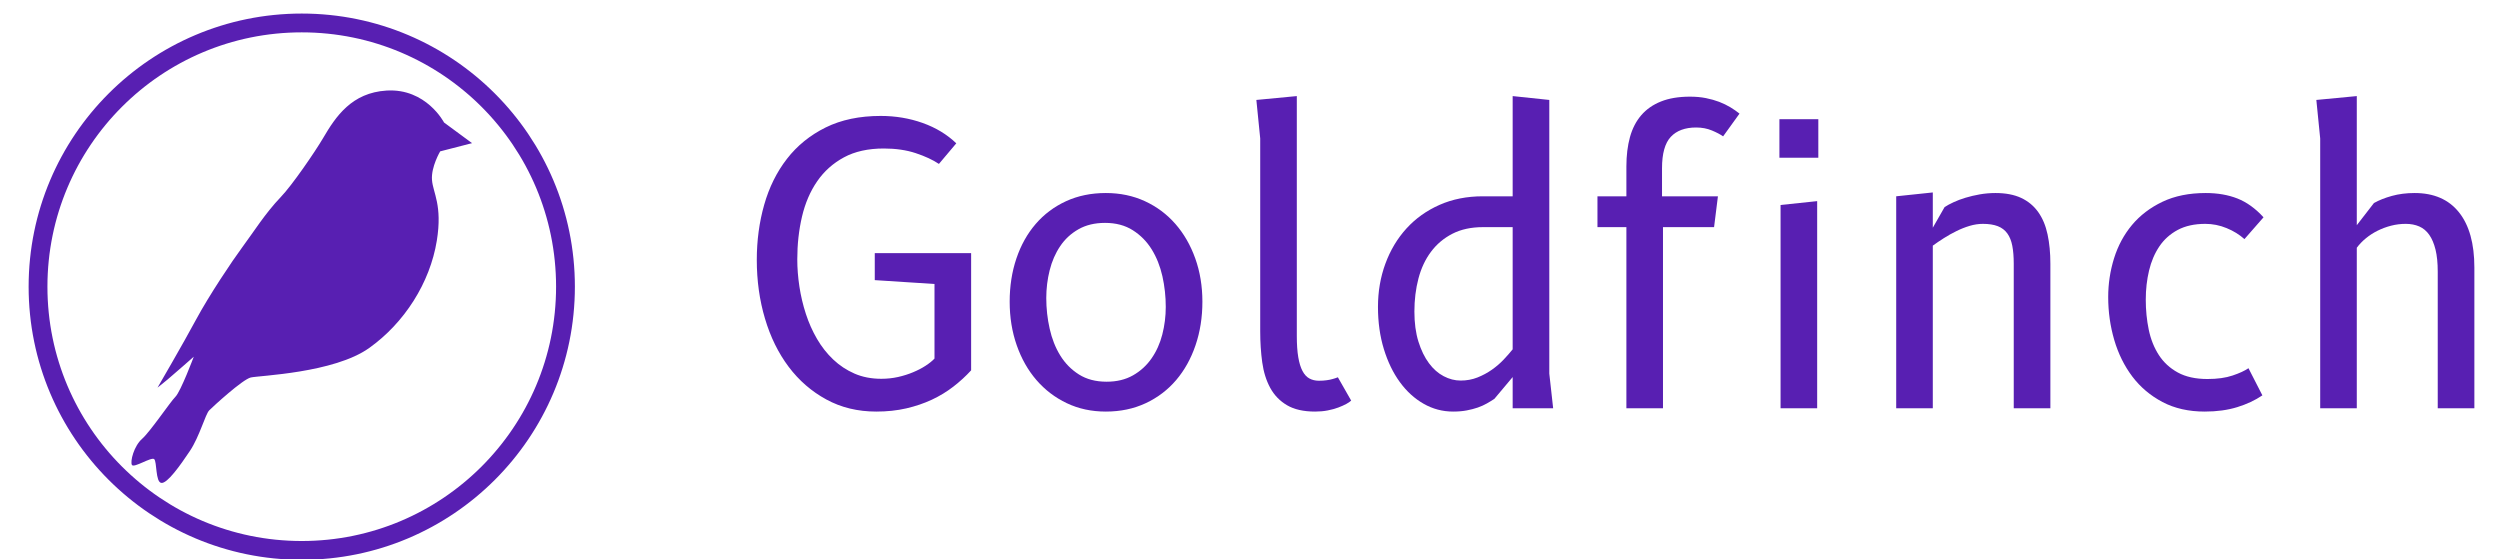
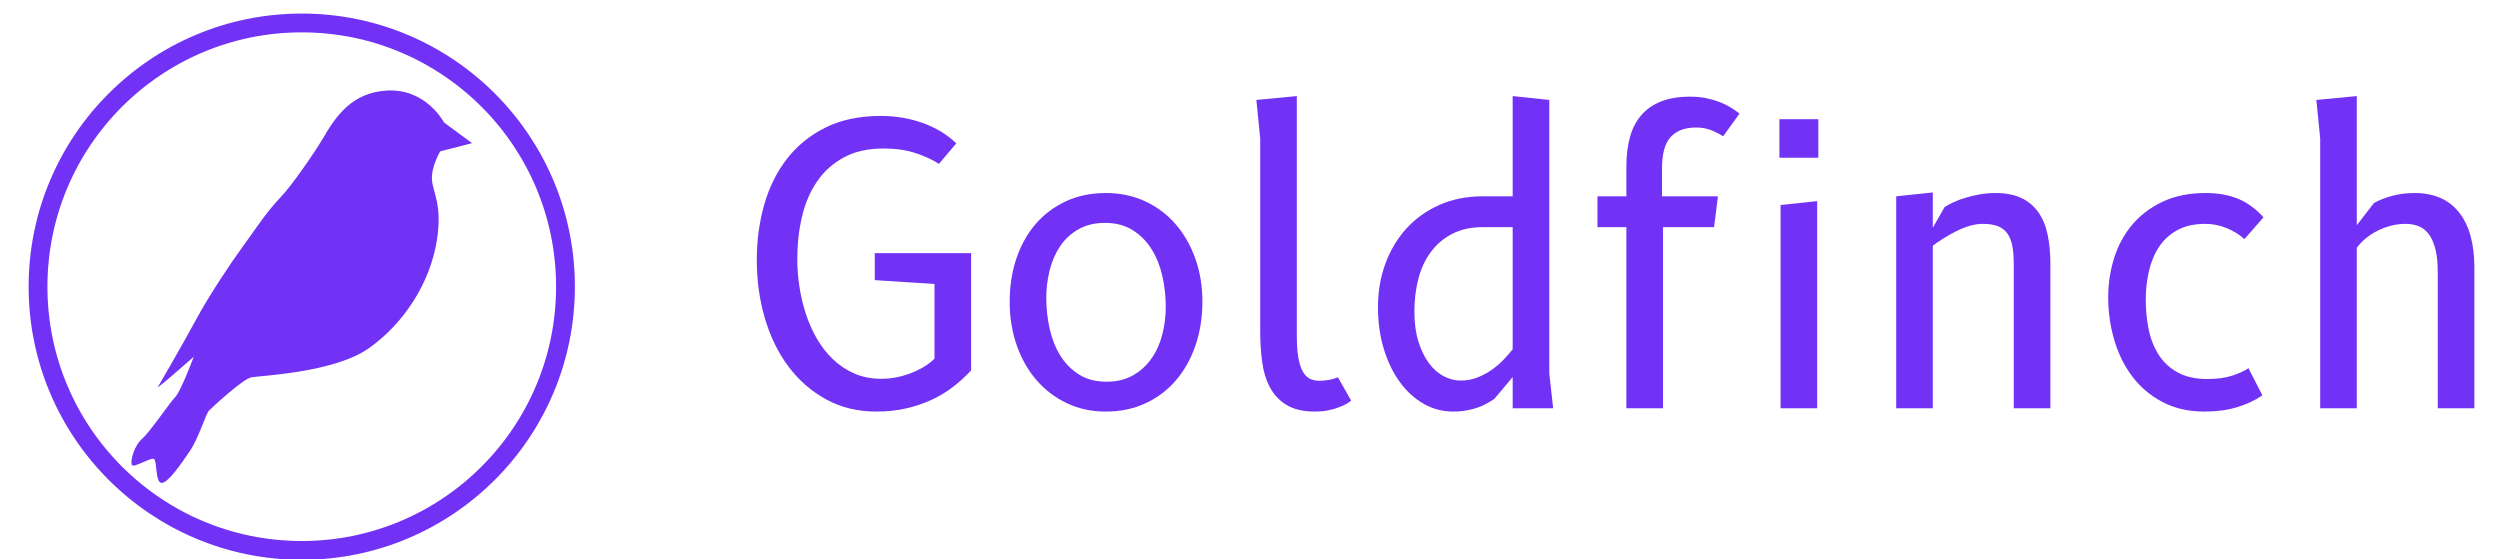
<svg xmlns="http://www.w3.org/2000/svg" version="1.1" width="694" height="155" viewBox="0 0 694 155" id="svg11">
  <defs id="defs11" />
  <g id="g11" transform="translate(-652.0833,2.083333)">
    <svg xml:space="preserve" width="2000" height="155" data-version="2" data-id="lg_XoNTP8uasvUBcNoI1b" viewBox="0 0 694 155" x="0" y="0" version="1.1" id="svg10">
      <rect width="100%" height="100%" fill="transparent" id="rect1" x="0" y="0" />
-       <circle r="84.15" fill="none" stroke="#581fb2" stroke-width="6" transform="matrix(0.87,0,0,0.87,82.85,77.5)" id="circle1" cx="0" cy="0" />
-       <path fill="#581fb2" d="m 122.348,31.922 c 0,0 -4.946,-9.537 -15.954,-8.865 -9.654,0.593 -14.095,7.176 -17.576,13.124 -2.28,3.89 -8.669,13.19 -11.779,16.422 -4.315,4.498 -7.666,9.866 -10.753,14.026 -2.672,3.599 -9.188,13.33 -12.777,20.01 -3.584,6.68 -10.695,18.88 -10.695,18.88 0,0 1.208,-0.938 2.82,-2.279 1.605,-1.34 7.241,-6.3 7.241,-6.3 0,0 -3.62,9.652 -5.1,11.126 -1.47,1.48 -6.97,9.663 -9.25,11.673 -2.284,2.013 -3.354,6.301 -2.82,7.245 0.537,0.933 5.37,-2.283 6.173,-1.615 0.804,0.671 0.335,6.358 1.98,6.602 1.64,0.241 5.26,-4.858 7.946,-8.88 2.685,-4.022 4.29,-10.196 5.363,-11.265 1.072,-1.073 9.251,-8.584 11.534,-9.121 2.283,-0.536 23.072,-1.207 32.858,-8.179 9.798,-6.978 16.89,-18.111 18.78,-29.777 1.613,-9.923 -1.072,-13.277 -1.337,-16.899 -0.273,-3.622 2.274,-7.914 2.274,-7.914 l 8.85,-2.28 z M 268.669,68.19 v 32.53 q -2.2,2.41 -4.93,4.52 -2.72,2.11 -5.99,3.64 -3.26,1.52 -7.11,2.41 -3.85,0.88 -8.3,0.88 -7.7,0 -13.85,-3.35 -6.15,-3.34 -10.46,-9.06 -4.31,-5.73 -6.58,-13.38 -2.28,-7.65 -2.28,-16.32 0,-8.07 2.06,-15.32 2.06,-7.25 6.32,-12.74 4.25,-5.48 10.72,-8.69 6.48,-3.21 15.31,-3.21 6.15,0 11.63,1.95 5.49,1.96 9.34,5.65 l -4.82,5.72 q -2.57,-1.71 -6.44,-2.99 -3.88,-1.29 -8.86,-1.29 -6.53,0 -11.07,2.46 -4.55,2.46 -7.44,6.66 -2.89,4.2 -4.2,9.79 -1.31,5.59 -1.31,11.85 0,3.7 0.59,7.57 0.59,3.88 1.79,7.57 1.2,3.7 3.1,6.96 1.9,3.26 4.5,5.72 2.59,2.46 5.91,3.91 3.32,1.44 7.44,1.44 2.4,0 4.65,-0.5 2.25,-0.51 4.17,-1.32 1.93,-0.8 3.45,-1.79 1.53,-0.99 2.49,-2 V 76.75 l -16.58,-1.07 v -7.49 z" id="path1" />
+       <circle r="84.15" fill="none" stroke="#7132f5" stroke-width="6" transform="matrix(0.87,0,0,0.87,82.85,77.5)" id="circle1" cx="0" cy="0" />
+       <path fill="#7132f5" d="m 122.348,31.922 c 0,0 -4.946,-9.537 -15.954,-8.865 -9.654,0.593 -14.095,7.176 -17.576,13.124 -2.28,3.89 -8.669,13.19 -11.779,16.422 -4.315,4.498 -7.666,9.866 -10.753,14.026 -2.672,3.599 -9.188,13.33 -12.777,20.01 -3.584,6.68 -10.695,18.88 -10.695,18.88 0,0 1.208,-0.938 2.82,-2.279 1.605,-1.34 7.241,-6.3 7.241,-6.3 0,0 -3.62,9.652 -5.1,11.126 -1.47,1.48 -6.97,9.663 -9.25,11.673 -2.284,2.013 -3.354,6.301 -2.82,7.245 0.537,0.933 5.37,-2.283 6.173,-1.615 0.804,0.671 0.335,6.358 1.98,6.602 1.64,0.241 5.26,-4.858 7.946,-8.88 2.685,-4.022 4.29,-10.196 5.363,-11.265 1.072,-1.073 9.251,-8.584 11.534,-9.121 2.283,-0.536 23.072,-1.207 32.858,-8.179 9.798,-6.978 16.89,-18.111 18.78,-29.777 1.613,-9.923 -1.072,-13.277 -1.337,-16.899 -0.273,-3.622 2.274,-7.914 2.274,-7.914 l 8.85,-2.28 z M 268.669,68.19 v 32.53 q -2.2,2.41 -4.93,4.52 -2.72,2.11 -5.99,3.64 -3.26,1.52 -7.11,2.41 -3.85,0.88 -8.3,0.88 -7.7,0 -13.85,-3.35 -6.15,-3.34 -10.46,-9.06 -4.31,-5.73 -6.58,-13.38 -2.28,-7.65 -2.28,-16.32 0,-8.07 2.06,-15.32 2.06,-7.25 6.32,-12.74 4.25,-5.48 10.72,-8.69 6.48,-3.21 15.31,-3.21 6.15,0 11.63,1.95 5.49,1.96 9.34,5.65 l -4.82,5.72 q -2.57,-1.71 -6.44,-2.99 -3.88,-1.29 -8.86,-1.29 -6.53,0 -11.07,2.46 -4.55,2.46 -7.44,6.66 -2.89,4.2 -4.2,9.79 -1.31,5.59 -1.31,11.85 0,3.7 0.59,7.57 0.59,3.88 1.79,7.57 1.2,3.7 3.1,6.96 1.9,3.26 4.5,5.72 2.59,2.46 5.91,3.91 3.32,1.44 7.44,1.44 2.4,0 4.65,-0.5 2.25,-0.51 4.17,-1.32 1.93,-0.8 3.45,-1.79 1.53,-0.99 2.49,-2 V 76.75 l -16.58,-1.07 v -7.49 z" id="path1" />
      <rect width="59.5" height="82.07" x="-29.75" y="-41.03" fill="none" rx="0" ry="0" transform="translate(239.42,71.64)" id="rect2" />
-       <path fill="#581fb2" d="m 306.059,112.17 q -5.94,0 -10.83,-2.33 -4.9,-2.33 -8.43,-6.42 -3.53,-4.09 -5.48,-9.68 -1.95,-5.59 -1.95,-12.07 0,-6.47 1.87,-12.01 1.87,-5.53 5.35,-9.57 3.48,-4.04 8.43,-6.32 4.94,-2.27 11.04,-2.27 5.94,0 10.86,2.27 4.93,2.28 8.46,6.32 3.53,4.04 5.51,9.57 1.98,5.54 1.98,12.01 0,6.48 -1.9,12.07 -1.9,5.59 -5.38,9.68 -3.48,4.09 -8.45,6.42 -4.98,2.33 -11.08,2.33 m 16.64,-29.05 q 0,-4.34 -0.93,-8.51 -0.94,-4.17 -2.97,-7.46 -2.04,-3.29 -5.25,-5.32 -3.21,-2.04 -7.7,-2.04 -4.28,0 -7.38,1.77 -3.11,1.76 -5.09,4.71 -1.98,2.94 -2.91,6.68 -0.94,3.75 -0.94,7.71 0,4.33 0.94,8.5 0.93,4.18 2.94,7.44 2.01,3.26 5.19,5.27 3.18,2.01 7.68,2.01 4.22,0 7.33,-1.77 3.1,-1.76 5.13,-4.68 2.04,-2.92 3,-6.66 0.96,-3.75 0.96,-7.65" id="path2" />
+       <path fill="#7132f5" d="m 306.059,112.17 q -5.94,0 -10.83,-2.33 -4.9,-2.33 -8.43,-6.42 -3.53,-4.09 -5.48,-9.68 -1.95,-5.59 -1.95,-12.07 0,-6.47 1.87,-12.01 1.87,-5.53 5.35,-9.57 3.48,-4.04 8.43,-6.32 4.94,-2.27 11.04,-2.27 5.94,0 10.86,2.27 4.93,2.28 8.46,6.32 3.53,4.04 5.51,9.57 1.98,5.54 1.98,12.01 0,6.48 -1.9,12.07 -1.9,5.59 -5.38,9.68 -3.48,4.09 -8.45,6.42 -4.98,2.33 -11.08,2.33 m 16.64,-29.05 q 0,-4.34 -0.93,-8.51 -0.94,-4.17 -2.97,-7.46 -2.04,-3.29 -5.25,-5.32 -3.21,-2.04 -7.7,-2.04 -4.28,0 -7.38,1.77 -3.11,1.76 -5.09,4.71 -1.98,2.94 -2.91,6.68 -0.94,3.75 -0.94,7.71 0,4.33 0.94,8.5 0.93,4.18 2.94,7.44 2.01,3.26 5.19,5.27 3.18,2.01 7.68,2.01 4.22,0 7.33,-1.77 3.1,-1.76 5.13,-4.68 2.04,-2.92 3,-6.66 0.96,-3.75 0.96,-7.65" id="path2" />
      <rect width="53.5" height="60.67" x="-26.75" y="-30.34" fill="none" rx="0" ry="0" transform="translate(306.62,82.34)" id="rect3" />
-       <path fill="#581fb2" d="m 359.079,24.59 v 66.55 q 0,3.53 0.4,5.91 0.4,2.39 1.18,3.86 0.78,1.47 1.93,2.08 1.15,0.62 2.64,0.62 1.18,0 2.14,-0.14 0.97,-0.13 1.66,-0.34 0.81,-0.22 1.45,-0.48 l 3.69,6.47 q -0.43,0.43 -1.37,0.94 -0.93,0.5 -2.22,0.99 -1.28,0.48 -2.91,0.8 -1.63,0.32 -3.51,0.32 -4.81,0 -7.81,-1.77 -2.99,-1.76 -4.65,-4.81 -1.66,-3.05 -2.22,-7.09 -0.56,-4.04 -0.56,-8.64 v -53.5 l -1.07,-10.7 z" id="path3" />
+       <path fill="#7132f5" d="m 359.079,24.59 v 66.55 q 0,3.53 0.4,5.91 0.4,2.39 1.18,3.86 0.78,1.47 1.93,2.08 1.15,0.62 2.64,0.62 1.18,0 2.14,-0.14 0.97,-0.13 1.66,-0.34 0.81,-0.22 1.45,-0.48 l 3.69,6.47 q -0.43,0.43 -1.37,0.94 -0.93,0.5 -2.22,0.99 -1.28,0.48 -2.91,0.8 -1.63,0.32 -3.51,0.32 -4.81,0 -7.81,-1.77 -2.99,-1.76 -4.65,-4.81 -1.66,-3.05 -2.22,-7.09 -0.56,-4.04 -0.56,-8.64 v -53.5 l -1.07,-10.7 z" id="path3" />
      <rect width="26.32" height="87.58" x="-13.16" y="-43.79" fill="none" rx="0" ry="0" transform="translate(361.5,68.88)" id="rect4" />
-       <path fill="#581fb2" d="m 418.999,60.97 h -8.24 q -4.92,0 -8.5,1.84 -3.59,1.85 -5.94,5.01 -2.36,3.15 -3.48,7.43 -1.12,4.28 -1.12,9.15 0,4.76 1.12,8.35 1.12,3.58 2.92,5.99 1.79,2.41 4.09,3.61 2.3,1.21 4.71,1.21 2.51,0 4.68,-0.86 2.16,-0.86 3.98,-2.14 1.82,-1.28 3.27,-2.81 1.44,-1.52 2.51,-2.86 z m 11.24,50.29 h -11.24 v -8.67 l -5.08,6.05 q -0.96,0.64 -2.09,1.28 -1.12,0.64 -2.51,1.13 -1.39,0.48 -3.08,0.8 -1.68,0.32 -3.77,0.32 -4.39,0 -8.19,-2.17 -3.79,-2.16 -6.6,-6.02 -2.81,-3.85 -4.44,-9.17 -1.63,-5.33 -1.63,-11.69 0,-6.42 2.06,-12.01 2.05,-5.59 5.85,-9.77 3.8,-4.17 9.18,-6.55 5.38,-2.38 12.01,-2.38 h 8.29 V 24.59 l 10.17,1.07 v 75.97 z" id="path4" />
+       <path fill="#7132f5" d="m 418.999,60.97 h -8.24 q -4.92,0 -8.5,1.84 -3.59,1.85 -5.94,5.01 -2.36,3.15 -3.48,7.43 -1.12,4.28 -1.12,9.15 0,4.76 1.12,8.35 1.12,3.58 2.92,5.99 1.79,2.41 4.09,3.61 2.3,1.21 4.71,1.21 2.51,0 4.68,-0.86 2.16,-0.86 3.98,-2.14 1.82,-1.28 3.27,-2.81 1.44,-1.52 2.51,-2.86 z m 11.24,50.29 h -11.24 v -8.67 l -5.08,6.05 q -0.96,0.64 -2.09,1.28 -1.12,0.64 -2.51,1.13 -1.39,0.48 -3.08,0.8 -1.68,0.32 -3.77,0.32 -4.39,0 -8.19,-2.17 -3.79,-2.16 -6.6,-6.02 -2.81,-3.85 -4.44,-9.17 -1.63,-5.33 -1.63,-11.69 0,-6.42 2.06,-12.01 2.05,-5.59 5.85,-9.77 3.8,-4.17 9.18,-6.55 5.38,-2.38 12.01,-2.38 h 8.29 V 24.59 l 10.17,1.07 v 75.97 z" id="path4" />
      <rect width="48.63" height="87.58" x="-24.32" y="-43.79" fill="none" rx="0" ry="0" transform="translate(406.42,68.88)" id="rect5" />
-       <path fill="#581fb2" d="m 442.539,60.97 v -8.56 h 8.03 v -8.29 q 0,-4.55 0.99,-8.14 0.99,-3.58 3.13,-6.07 2.14,-2.49 5.48,-3.82 3.34,-1.34 8.05,-1.34 2.41,0 4.42,0.4 2,0.4 3.69,1.04 1.68,0.65 3.1,1.5 1.42,0.86 2.54,1.77 l -4.55,6.31 q -1.12,-0.8 -3.1,-1.63 -1.98,-0.83 -4.39,-0.83 -4.6,0 -7.03,2.59 -2.44,2.6 -2.44,8.75 v 7.76 h 15.52 l -1.07,8.56 h -14.18 v 50.29 h -10.16 V 60.97 Z" id="path5" />
+       <path fill="#7132f5" d="m 442.539,60.97 v -8.56 h 8.03 v -8.29 q 0,-4.55 0.99,-8.14 0.99,-3.58 3.13,-6.07 2.14,-2.49 5.48,-3.82 3.34,-1.34 8.05,-1.34 2.41,0 4.42,0.4 2,0.4 3.69,1.04 1.68,0.65 3.1,1.5 1.42,0.86 2.54,1.77 l -4.55,6.31 q -1.12,-0.8 -3.1,-1.63 -1.98,-0.83 -4.39,-0.83 -4.6,0 -7.03,2.59 -2.44,2.6 -2.44,8.75 v 7.76 h 15.52 l -1.07,8.56 h -14.18 v 50.29 h -10.16 V 60.97 Z" id="path5" />
      <rect width="39.43" height="86.51" x="-19.71" y="-43.26" fill="none" rx="0" ry="0" transform="translate(462.75,68.5)" id="rect6" />
-       <path fill="#581fb2" d="m 503.529,53.75 v 57.51 h -10.16 V 54.82 Z m -10.48,-12.04 v -10.7 h 10.8 v 10.7 z" id="path6" />
+       <path fill="#7132f5" d="m 503.529,53.75 v 57.51 h -10.16 V 54.82 Z m -10.48,-12.04 v -10.7 h 10.8 v 10.7 z" id="path6" />
      <rect width="10.8" height="80.25" x="-5.4" y="-40.13" fill="none" rx="0" ry="0" transform="translate(498.95,71.64)" id="rect7" />
-       <path fill="#581fb2" d="m 535.629,66.11 v 45.15 h -10.16 V 52.41 l 10.16,-1.07 v 9.79 l 3.27,-5.72 q 0.96,-0.65 2.46,-1.34 1.49,-0.7 3.34,-1.26 1.85,-0.56 3.99,-0.94 2.14,-0.37 4.33,-0.37 4.23,0 7.14,1.36 2.92,1.37 4.74,3.94 1.82,2.56 2.59,6.2 0.78,3.64 0.78,8.13 v 40.13 h -10.17 V 71.13 q 0,-2.88 -0.4,-4.97 -0.4,-2.09 -1.39,-3.45 -0.99,-1.37 -2.65,-2.01 -1.66,-0.64 -4.12,-0.64 -1.82,0 -3.69,0.56 -1.87,0.56 -3.66,1.45 -1.8,0.88 -3.48,1.95 -1.69,1.07 -3.08,2.09" id="path7" />
+       <path fill="#7132f5" d="m 535.629,66.11 v 45.15 h -10.16 V 52.41 l 10.16,-1.07 v 9.79 l 3.27,-5.72 q 0.96,-0.65 2.46,-1.34 1.49,-0.7 3.34,-1.26 1.85,-0.56 3.99,-0.94 2.14,-0.37 4.33,-0.37 4.23,0 7.14,1.36 2.92,1.37 4.74,3.94 1.82,2.56 2.59,6.2 0.78,3.64 0.78,8.13 v 40.13 h -10.17 V 71.13 q 0,-2.88 -0.4,-4.97 -0.4,-2.09 -1.39,-3.45 -0.99,-1.37 -2.65,-2.01 -1.66,-0.64 -4.12,-0.64 -1.82,0 -3.69,0.56 -1.87,0.56 -3.66,1.45 -1.8,0.88 -3.48,1.95 -1.69,1.07 -3.08,2.09" id="path7" />
      <rect width="42.8" height="59.92" x="-21.4" y="-29.96" fill="none" rx="0" ry="0" transform="translate(547.37,81.8)" id="rect8" />
-       <path fill="#581fb2" d="m 627.439,58.24 -5.3,6.05 q -2.09,-1.88 -4.95,-3.05 -2.86,-1.18 -5.91,-1.18 -4.49,0 -7.65,1.68 -3.16,1.69 -5.11,4.58 -1.95,2.89 -2.86,6.71 -0.91,3.83 -0.91,8.06 0,4.38 0.83,8.37 0.83,3.98 2.81,7.03 1.98,3.05 5.27,4.84 3.29,1.8 8.21,1.8 4.12,0 6.98,-0.97 2.86,-0.96 4.41,-2.03 l 3.86,7.54 q -3,2.04 -6.98,3.27 -3.99,1.23 -9.02,1.23 -6.69,0 -11.72,-2.65 -5.03,-2.65 -8.37,-7.06 -3.34,-4.42 -5.03,-10.17 -1.68,-5.75 -1.68,-11.9 0,-5.56 1.63,-10.78 1.63,-5.22 4.97,-9.23 3.35,-4.01 8.46,-6.45 5.11,-2.43 12.01,-2.43 4.92,0 8.8,1.52 3.88,1.53 7.25,5.22" id="path8" />
+       <path fill="#7132f5" d="m 627.439,58.24 -5.3,6.05 q -2.09,-1.88 -4.95,-3.05 -2.86,-1.18 -5.91,-1.18 -4.49,0 -7.65,1.68 -3.16,1.69 -5.11,4.58 -1.95,2.89 -2.86,6.71 -0.91,3.83 -0.91,8.06 0,4.38 0.83,8.37 0.83,3.98 2.81,7.03 1.98,3.05 5.27,4.84 3.29,1.8 8.21,1.8 4.12,0 6.98,-0.97 2.86,-0.96 4.41,-2.03 l 3.86,7.54 q -3,2.04 -6.98,3.27 -3.99,1.23 -9.02,1.23 -6.69,0 -11.72,-2.65 -5.03,-2.65 -8.37,-7.06 -3.34,-4.42 -5.03,-10.17 -1.68,-5.75 -1.68,-11.9 0,-5.56 1.63,-10.78 1.63,-5.22 4.97,-9.23 3.35,-4.01 8.46,-6.45 5.11,-2.43 12.01,-2.43 4.92,0 8.8,1.52 3.88,1.53 7.25,5.22" id="path8" />
      <rect width="43.12" height="60.67" x="-21.56" y="-30.34" fill="none" rx="0" ry="0" transform="translate(606.38,82.34)" id="rect9" />
-       <path fill="#581fb2" d="m 653.329,66.69 v 44.57 h -10.16 v -74.9 l -1.07,-10.7 11.23,-1.07 v 35.84 l 4.76,-6.15 q 2.09,-1.18 4.98,-1.98 2.89,-0.8 6.31,-0.8 8.03,0 12.31,5.35 4.28,5.35 4.28,15.35 v 39.06 h -10.17 V 73.33 q 0,-3.59 -0.61,-6.1 -0.62,-2.52 -1.74,-4.12 -1.13,-1.61 -2.78,-2.33 -1.66,-0.72 -3.75,-0.72 -2.09,0 -4.07,0.51 -1.97,0.51 -3.74,1.39 -1.77,0.88 -3.24,2.09 -1.47,1.2 -2.54,2.64" id="path9" />
+       <path fill="#7132f5" d="m 653.329,66.69 v 44.57 h -10.16 v -74.9 l -1.07,-10.7 11.23,-1.07 v 35.84 l 4.76,-6.15 q 2.09,-1.18 4.98,-1.98 2.89,-0.8 6.31,-0.8 8.03,0 12.31,5.35 4.28,5.35 4.28,15.35 v 39.06 h -10.17 V 73.33 q 0,-3.59 -0.61,-6.1 -0.62,-2.52 -1.74,-4.12 -1.13,-1.61 -2.78,-2.33 -1.66,-0.72 -3.75,-0.72 -2.09,0 -4.07,0.51 -1.97,0.51 -3.74,1.39 -1.77,0.88 -3.24,2.09 -1.47,1.2 -2.54,2.64" id="path9" />
      <rect width="43.87" height="86.67" x="-21.93" y="-43.34" fill="none" rx="0" ry="0" transform="translate(664.53,68.43)" id="rect10" />
    </svg>
  </g>
</svg>
